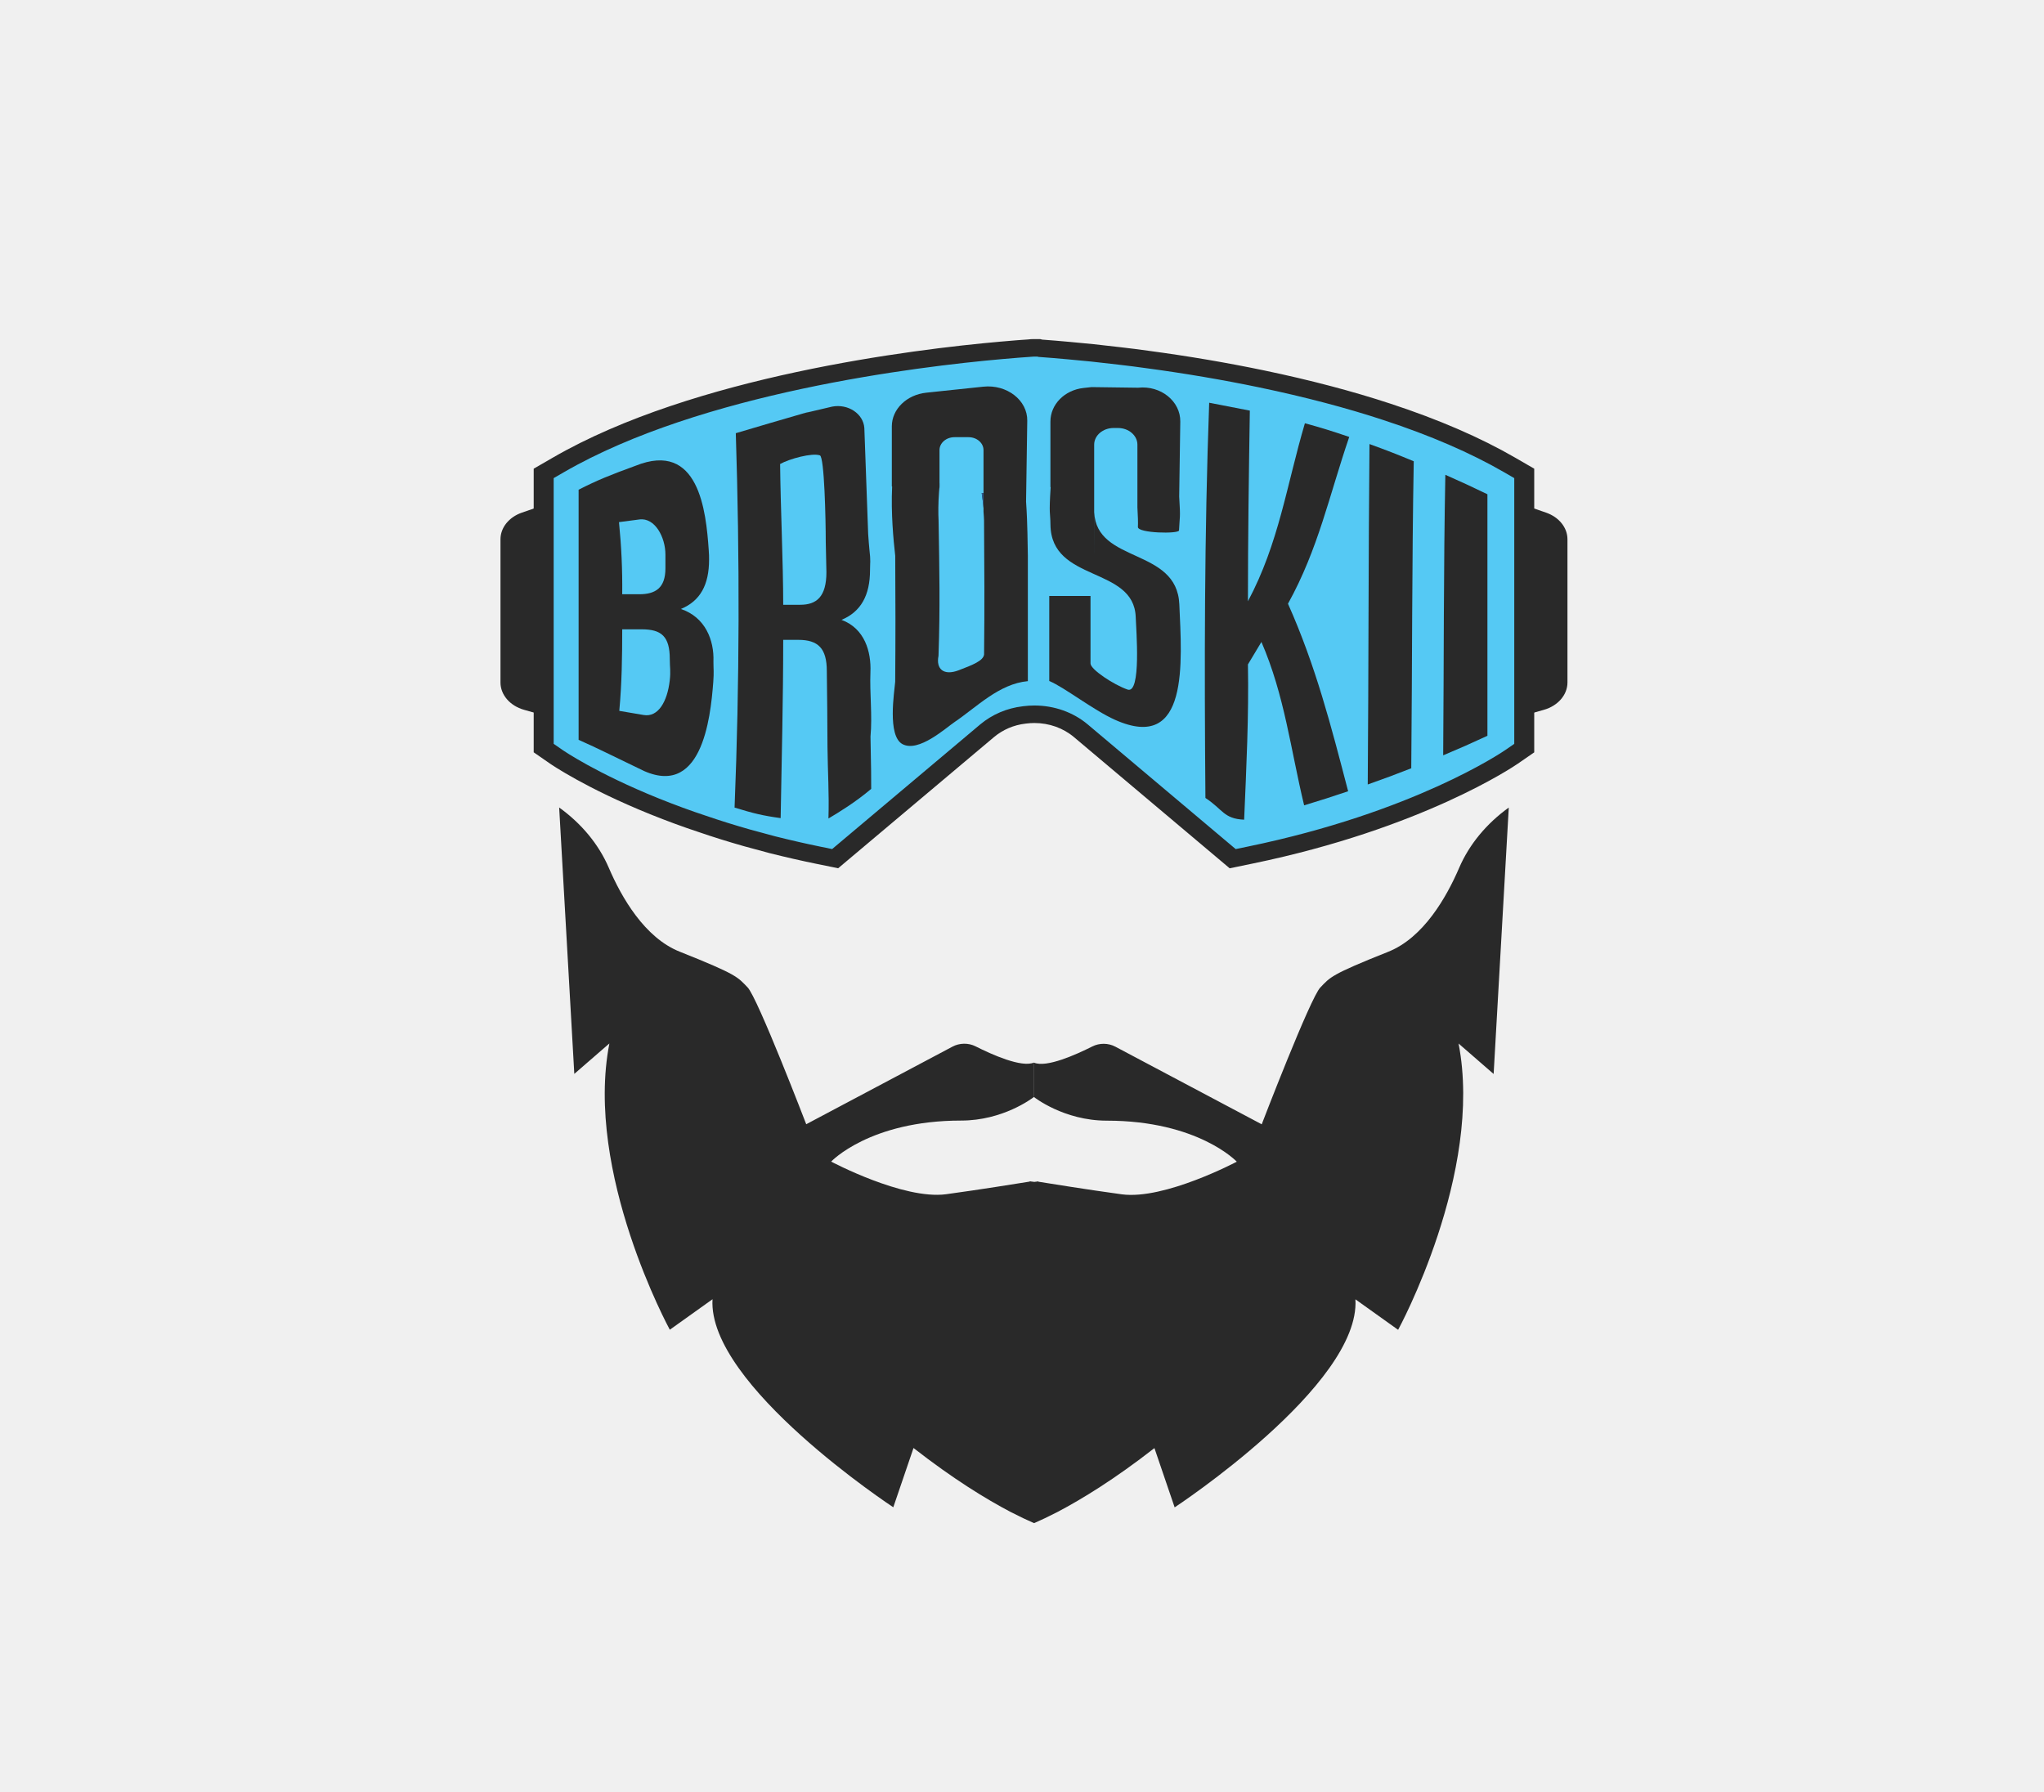
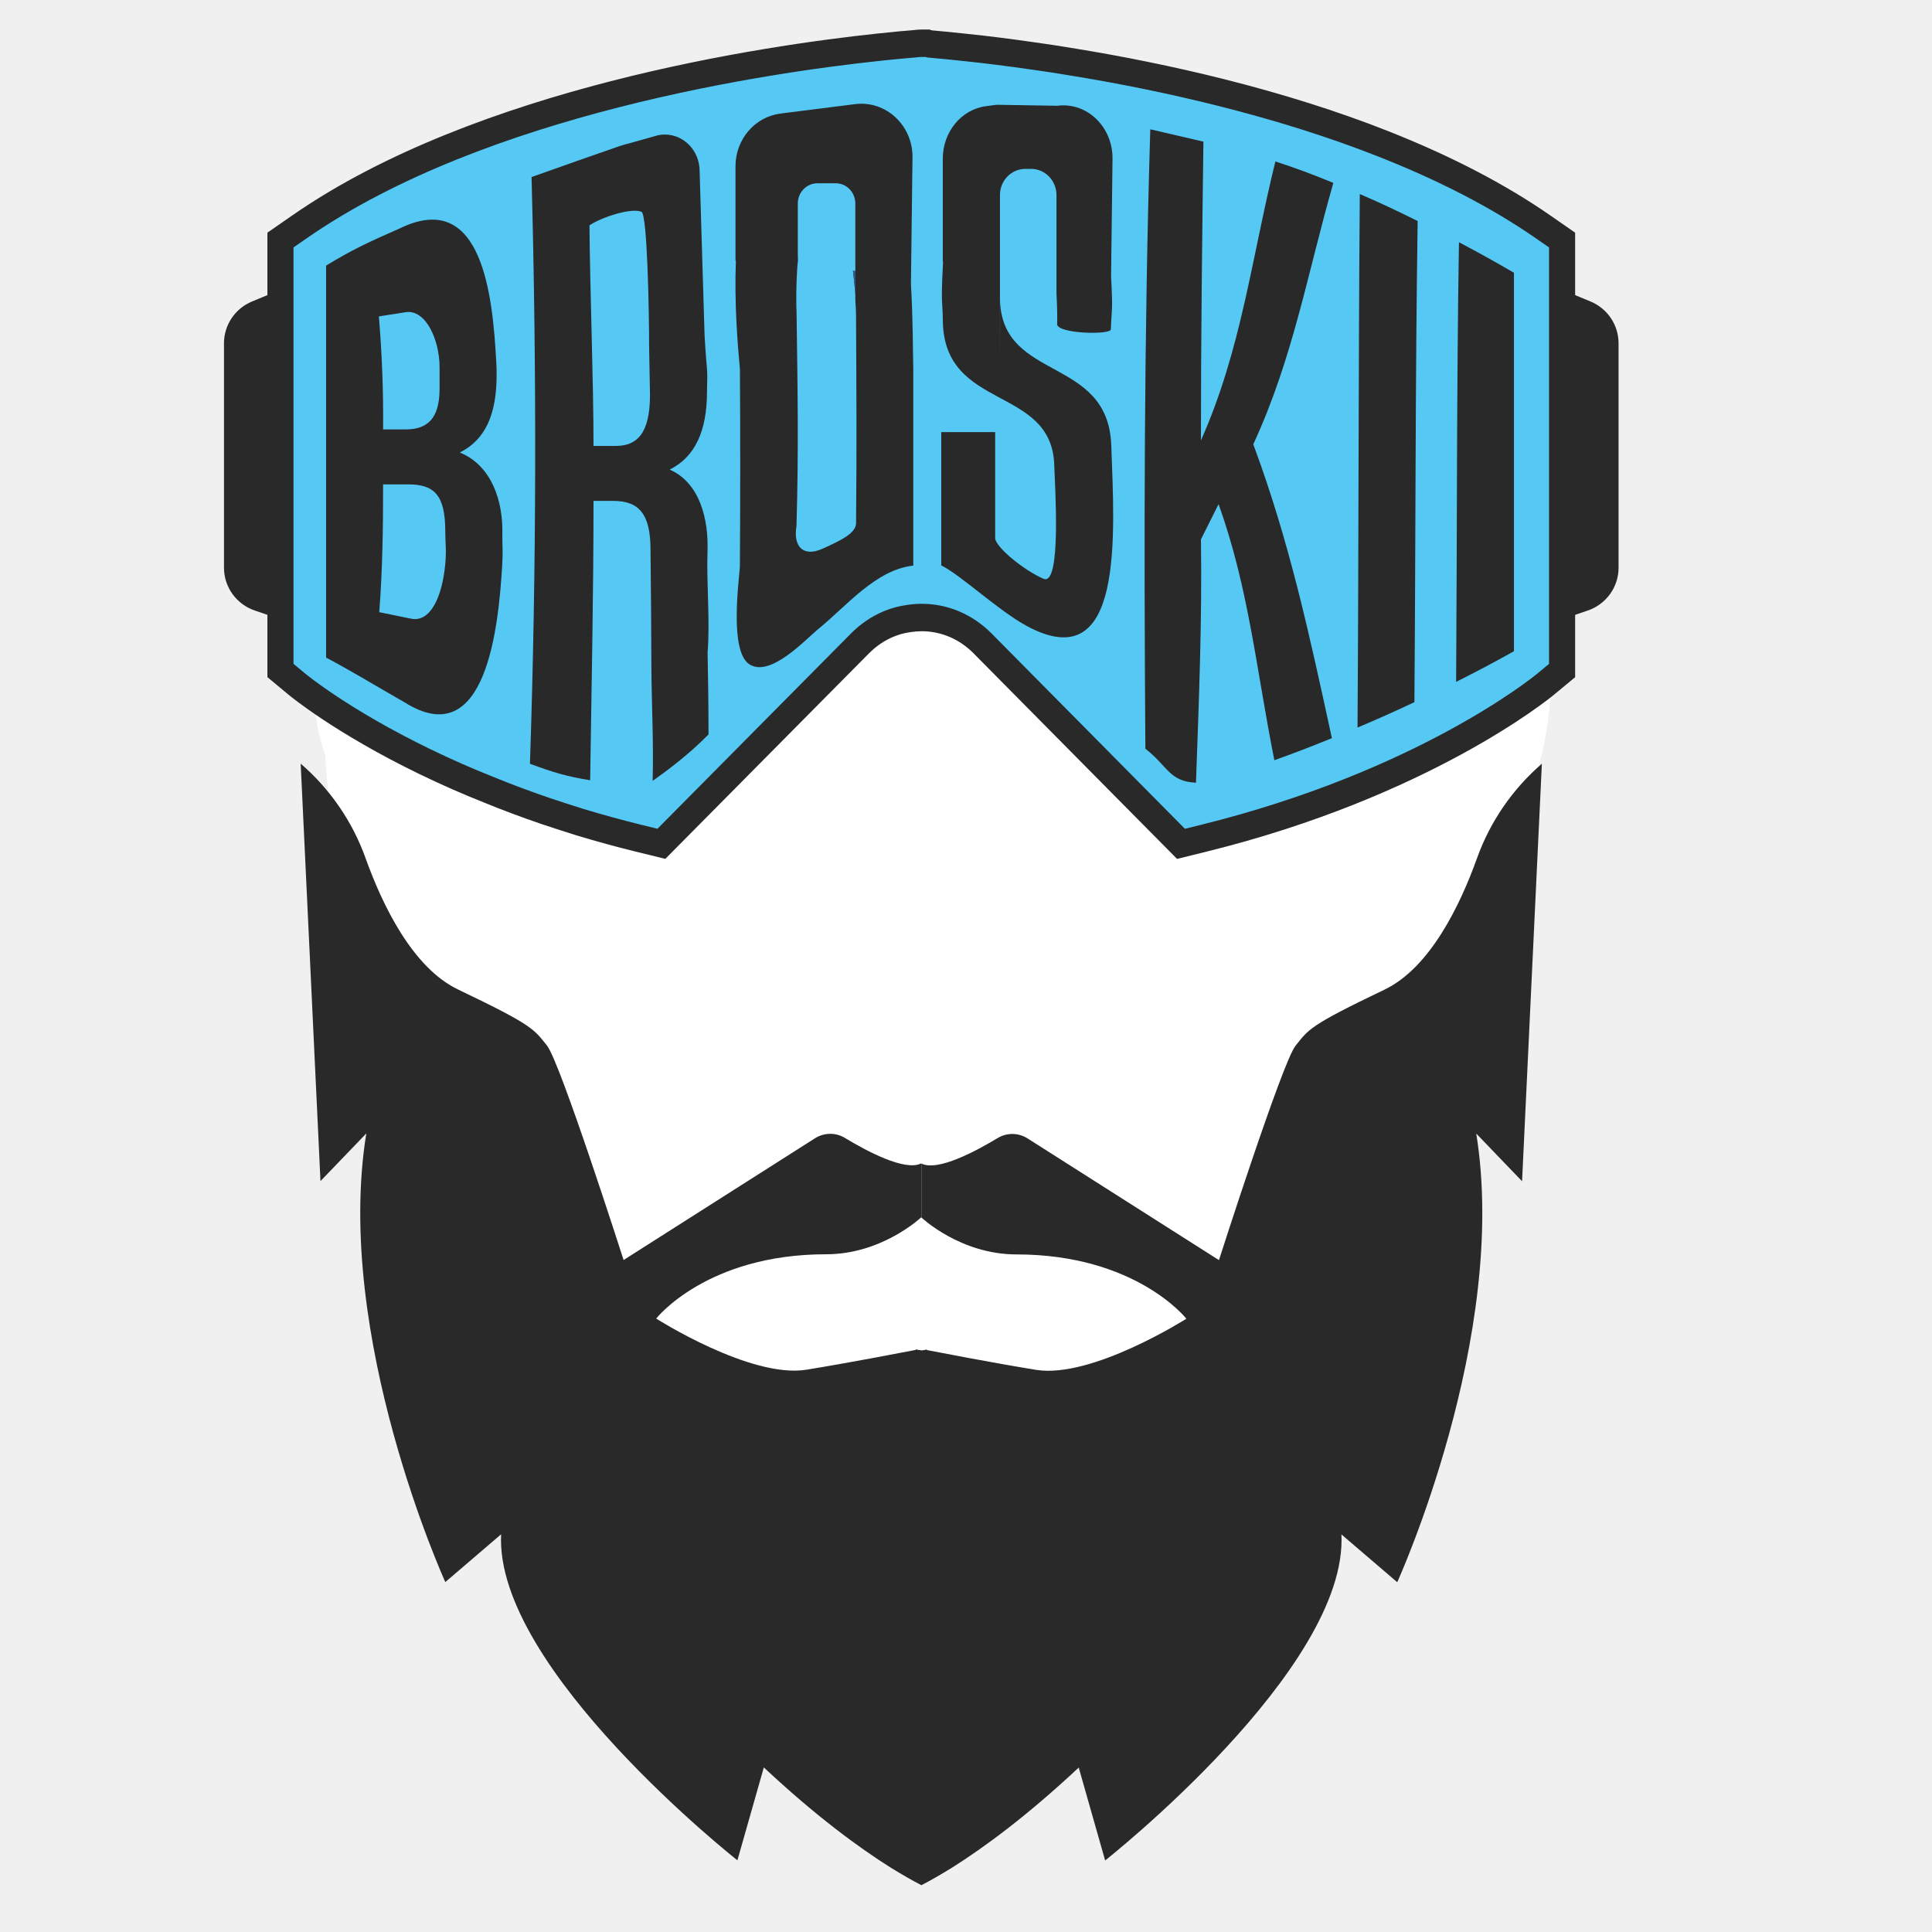
- <svg xmlns="http://www.w3.org/2000/svg" version="1.1" width="834" height="731">
-   <svg width="834" height="731" viewBox="0 0 834 731" fill="none">
-     <mask id="SvgjsMask1006" style="mask-type:luminance" maskUnits="userSpaceOnUse" x="0" y="0" width="834" height="731">
-       <path d="M0 4.95911e-05H834V731H0V4.95911e-05Z" fill="white" />
-     </mask>
-     <g mask="url(#mask0_1_4)">
-       <path d="M451.607 307.132L440.986 298.178C435.836 293.856 429.105 291.464 422.058 291.464C420.731 291.464 419.393 291.551 418.081 291.721L417.879 291.746C412.244 292.402 407.014 294.636 402.75 298.205L340.757 350.389L333.676 348.939C327.701 347.715 321.698 346.345 315.331 344.75L315.162 344.707C311.995 343.874 308.631 342.964 304.881 341.926L304.782 341.898C298.349 340.071 292.241 338.162 286.624 336.228C280.286 334.142 273.857 331.78 266.974 329.009C241.166 318.573 227.494 309.181 226.925 308.787L221.84 305.262V193.178L227.858 189.698C284.526 156.935 373.173 146.099 408.654 142.96C414.018 142.468 417.945 142.203 419.832 142.076L419.854 142.074C420.526 141.984 421.2 141.94 421.886 141.94H423.816L424.505 142.115C427.953 142.359 431.888 142.684 435.979 143.062C441.971 143.57 449.139 144.321 456.714 145.236C460.885 145.715 464.531 146.179 468.098 146.683C484.072 148.82 499.828 151.5 514.934 154.648C533.524 158.534 550.68 163.051 565.937 168.078C585.227 174.404 602.049 181.68 615.913 189.699L621.93 193.179V305.275L616.824 308.8C615.298 309.855 578.625 334.798 510.056 348.936L502.96 350.398L451.607 307.132Z" fill="#55C9F4" />
-       <path d="M422.059 287.893C430.16 287.893 437.882 290.629 443.804 295.598L504.186 346.477L509.122 345.458C576.786 331.507 612.805 307.03 614.304 305.995L617.853 303.542V195.102L613.667 192.679C600.06 184.81 583.52 177.658 564.507 171.422C549.406 166.447 532.411 161.973 513.988 158.122C498.999 154.998 483.351 152.337 467.482 150.215C463.93 149.711 460.35 149.256 456.184 148.776C448.637 147.867 441.524 147.12 435.587 146.616C431.513 146.241 427.579 145.917 424.178 145.675L423.764 145.646L423.235 145.512H421.885C421.402 145.512 420.939 145.542 420.471 145.605L420.1 145.639C418.279 145.762 414.398 146.024 409.079 146.513C373.88 149.625 286.011 160.355 230.102 192.679L225.914 195.101V303.533L229.453 305.985C230.006 306.369 243.322 315.511 268.682 325.767C275.475 328.5 281.815 330.83 288.057 332.884C293.665 334.815 299.695 336.698 306.038 338.502C309.837 339.552 313.183 340.457 316.334 341.285L316.474 341.321C322.744 342.893 328.682 344.249 334.603 345.462L339.53 346.47L399.928 295.63C404.826 291.527 410.846 288.962 417.342 288.206L417.525 288.183C418.991 287.991 420.531 287.893 422.059 287.893ZM501.735 354.32L438.161 300.752C433.772 297.068 428.051 295.036 422.059 295.036C420.932 295.036 419.795 295.11 418.681 295.255L418.434 295.285C413.643 295.843 409.199 297.744 405.565 300.788L341.984 354.309L332.749 352.418C326.697 351.178 320.633 349.793 314.21 348.183L314.018 348.135C310.806 347.289 307.425 346.376 303.654 345.332L303.525 345.296C297.024 343.449 290.837 341.516 285.134 339.552C278.767 337.457 272.252 335.064 265.274 332.255C239.038 321.646 224.984 311.994 224.397 311.588L217.764 306.99V191.255L225.614 186.717C283.034 153.517 372.462 142.571 408.245 139.407C413.555 138.92 417.463 138.653 419.405 138.522C420.22 138.42 421.053 138.369 421.885 138.369H424.398L425.247 138.585C428.617 138.827 432.464 139.146 436.406 139.509C442.416 140.019 449.642 140.777 457.271 141.697C461.492 142.183 465.149 142.647 468.748 143.158C484.799 145.306 500.668 148.004 515.876 151.174C534.631 155.094 551.955 159.656 567.369 164.735C586.949 171.155 604.038 178.552 618.156 186.718L626.003 191.257V307.008L619.346 311.606C617.788 312.682 580.39 338.103 510.989 352.412L501.735 354.32Z" fill="#292929" />
-       <path d="M609.438 438.25L595.126 425.82C605.415 478.623 570.467 542.652 570.467 542.652L553.044 530.209C555.143 565.255 479.284 615.102 479.284 615.102L471.036 590.914C454.699 603.662 441.341 611.792 431.53 616.955C427.811 618.87 424.627 620.379 421.95 621.534H421.935C421.892 621.52 421.863 621.509 421.82 621.495C419.142 620.342 415.959 618.832 412.24 616.917C402.428 611.754 389.071 603.624 372.733 590.877L364.486 615.064C364.486 615.064 288.627 565.217 290.725 530.17L273.302 542.614C273.302 542.614 238.355 478.585 248.644 425.795L234.331 438.212L228.152 329.511C232.681 332.771 236.704 336.513 240.119 340.634C243.535 344.769 246.328 349.285 248.397 354.092C253.564 366.129 262.998 382.669 277.383 388.364C300.941 397.75 300.941 398.689 305.038 402.913C309.118 407.073 328.958 458.76 328.958 458.76L388.651 427.089C391.532 425.553 395.149 425.503 398.057 426.974C404.729 430.349 416.841 435.777 421.907 433.582V433.633C421.892 433.633 421.878 433.62 421.863 433.62V447.637C421.052 448.27 409.158 457.263 392.183 457.263C354.847 457.263 339.131 474.006 339.131 474.006C339.131 474.006 368.581 489.658 386.017 487.325C400.271 485.384 415.178 482.948 420.169 482.163V482.01C420.169 482.01 420.286 482.01 420.589 482.111L421.907 482.276H421.95V482.302L423.179 482.149C423.484 482.035 423.599 482.035 423.599 482.035V482.199C428.592 482.986 443.497 485.422 457.751 487.363C475.175 489.683 504.638 474.044 504.638 474.044C504.638 474.044 488.923 457.301 451.587 457.301C433.99 457.301 421.863 447.637 421.863 447.637C421.892 447.61 421.907 447.598 421.907 447.598V433.633C427 435.789 439.055 430.36 445.712 427.013C448.62 425.541 452.238 425.579 455.119 427.127L514.812 458.785C514.812 458.785 534.651 407.111 538.732 402.95C542.827 398.726 542.827 397.788 566.387 388.402C580.771 382.707 590.206 366.154 595.373 354.13C597.442 349.323 600.235 344.807 603.649 340.672C607.065 336.538 611.089 332.796 615.617 329.536L609.438 438.25Z" fill="#292929" />
-       <path d="M273.263 277.744C272.272 286.292 268.55 292.781 262.628 291.769C258.593 291.078 256.597 290.733 252.685 290.078C253.717 278.934 253.88 267.981 253.88 256.802H261.813C269.894 256.802 273.29 259.671 273.29 268.981C273.29 272.47 273.725 273.732 273.263 277.744ZM260.943 211.966C267.191 211.168 271.511 219.157 271.511 226.312V231.896C271.511 239.92 267.477 242.492 260.835 242.492H253.88C253.989 232.491 253.554 223.05 252.562 213.061C255.863 212.621 257.547 212.406 260.943 211.966ZM291.098 269.981C291.437 261.219 287.783 251.861 277.827 248.504C285.759 245.206 289.318 238.622 289.318 228.324C289.318 226.883 289.318 226.348 289.182 224.502C288.096 208.513 285.135 179.654 259.259 190.083C248.732 193.929 243.815 195.905 236.086 199.834V301.9C244.548 305.65 249.669 308.341 260.549 313.532C286.276 327.092 289.902 293.233 291.03 278.315C291.342 274.065 291.098 273.244 291.098 269.981Z" fill="#292929" />
-       <path d="M327.84 168.677L330.57 168.034C329.687 168.165 328.777 168.38 327.84 168.677Z" fill="#292929" />
-       <path d="M326.522 246.789H319.568C319.568 229.455 318.467 206.692 318.304 189.345C322.108 187.214 331.385 184.702 334.536 185.821C336.383 186.464 336.927 212.073 336.927 221.062L337.198 233.491C337.198 243.551 333.151 246.789 326.522 246.789ZM355.155 274.267C355.508 265.981 352.86 256.457 343.352 252.945C351.27 249.647 354.992 242.92 354.992 232.61C354.992 229.467 355.318 229.098 354.748 224.324C354.585 222.883 354.435 220.645 354.232 217.883L352.67 174.606C352.235 168.796 346.014 164.689 339.535 165.927L330.57 168.034L327.84 168.677C318.63 171.356 309.421 174.023 300.225 176.773C301.855 227.883 301.774 278.434 299.723 329.545C307.329 331.878 311.146 332.831 318.522 333.843C318.943 309.591 319.568 285.351 319.568 261.1H325.721C333.803 261.1 337.361 264.541 337.361 273.839C337.511 284.161 337.592 294.471 337.633 304.781C337.728 314.532 338.353 324.08 338.027 333.997C341.939 331.688 349.043 327.378 355.468 321.913C355.468 317.735 355.468 313.71 355.182 300.602C355.984 291.935 354.816 282.982 355.155 274.267Z" fill="#292929" />
-       <path d="M400.563 201.179C400.889 203.406 401.134 205.525 401.297 207.37V201.263L400.563 201.179Z" fill="#292929" />
-       <path d="M446.447 224.419V225.24H446.468C446.447 224.967 446.447 224.693 446.447 224.419Z" fill="#292929" />
-       <path d="M550.521 178.297C543.254 175.832 539.614 174.689 532.428 172.713C524.971 198 521.833 221.645 509.187 245.349C509.187 219.419 509.554 193.488 509.962 167.558C503.754 166.356 500.386 165.689 493.377 164.344C491.407 218.168 491.394 271.779 491.842 325.616C499.014 330.319 499.272 334.128 507.639 334.486C508.535 313.496 509.581 292.138 509.187 271.124C511.388 267.457 512.488 265.624 514.689 261.957C524.156 283.804 526.601 305.769 532.116 328.628C539.26 326.461 542.846 325.318 550.072 322.878C543.077 296.102 536.897 271.874 525.528 246.361C537.929 223.966 542.344 202.179 550.521 178.297Z" fill="#292929" />
-       <path d="M558.779 181.202C558.331 227.502 558.439 273.803 558.073 320.116C565.136 317.615 568.695 316.294 575.826 313.508C576.233 271.743 576.084 229.979 576.844 188.226C569.673 185.262 566.046 183.845 558.779 181.202Z" fill="#292929" />
-       <path d="M589.735 193.75C588.988 231.907 589.164 270.053 588.852 308.222C596.037 305.198 599.65 303.603 606.904 300.245V201.691C600.207 198.465 596.757 196.858 589.735 193.75Z" fill="#292929" />
-       <path d="M629.937 289.65L621.93 291.921V206.108L630.811 209.18C636.111 211.014 639.562 215.307 639.562 220.065V278.489C639.562 283.531 635.695 288.016 629.937 289.65Z" fill="#292929" />
-       <path d="M213.832 289.65L221.84 291.921V206.108L212.959 209.18C207.659 211.014 204.207 215.307 204.207 220.065V278.489C204.207 283.531 208.075 288.016 213.832 289.65Z" fill="#292929" />
-       <path d="M383.34 196.977V199.203L383.15 199.179C383.204 198.453 383.272 197.715 383.34 196.977Z" fill="#2B5B93" />
-       <path d="M401.528 267.09C401.188 269.566 397.222 271.221 391.15 273.521C385.092 275.821 381.832 273.075 382.933 267.606C383.625 247.41 383.286 232.639 382.96 212.442C382.81 209.521 382.81 205.201 383.15 200.683C383.204 199.968 383.272 199.24 383.34 198.513V183.666C383.34 180.757 386.084 178.398 389.452 178.398H395.198C398.567 178.398 401.297 180.757 401.297 183.666V208.816C401.419 210.212 401.487 211.444 401.514 212.442C401.65 232.509 401.745 247.022 401.528 267.09ZM418.656 204.708L419.145 171.697C419.281 163.318 410.819 156.769 401.188 157.791L396.869 158.248L381.384 159.879L377.948 160.243C369.92 161.088 363.889 166.98 363.889 173.973V198.501L364.011 198.513C363.509 209.521 364.528 220.199 365.275 226.806C365.397 243.939 365.397 261.074 365.261 278.219C364.935 282.279 361.947 300.305 368.249 303.661C374.851 307.158 385.88 297.065 389.602 294.555C398.648 288.428 407.667 279.029 419.39 277.949V226.818C419.254 222.112 419.308 213.885 418.656 204.708Z" fill="#292929" />
-       <path d="M401.297 201.263V207.37C401.134 205.525 400.89 203.406 400.564 201.179L401.297 201.263Z" fill="#2B5B93" />
-       <path d="M464.295 215.044C464.377 213.407 464.309 210.531 464.091 207.048V181.466C464.091 177.702 460.546 174.651 456.172 174.651H454.366C449.992 174.651 446.447 177.702 446.447 181.466V226.531L446.474 208.983C447.33 230.06 480.191 223.366 481.192 246.59C482.204 270.056 485.327 307.328 454.945 293.725C445.953 289.7 434.267 280.415 428.123 277.899C428.137 277.208 428.123 245.61 428.123 243.191H444.953C444.953 246.008 444.969 269.767 444.956 270.738C444.93 273.157 454.385 279.41 460.076 281.386C465.754 283.349 463.562 256.718 463.399 251.808C462.652 230.905 428.884 237.79 428.612 214.107C428.558 208.811 427.933 210.552 428.694 198.78L428.599 198.768V171.997C428.599 165.03 434.385 159.161 442.087 158.32L445.374 157.958L464.363 158.215C473.599 157.197 481.709 163.72 481.586 172.067L481.138 202.614C481.736 212.059 481.328 210.473 481.07 216.446C480.948 217.919 464.2 217.615 464.295 215.044Z" fill="#292929" />
-       <path d="M446.468 225.24H446.447V224.419C446.447 224.693 446.447 224.967 446.468 225.24Z" fill="#2B5B93" />
+ <svg xmlns="http://www.w3.org/2000/svg" width="1024" height="1024" viewBox="0 0 1024 1024" fill="none">
+   <g clip-path="url(#clip0_1_2)">
+     <g clip-path="url(#clip1_1_2)">
+       <path d="M272 284C275.547 289.28 277.333 335.2 279.547 369.24C281.627 401.24 282.667 426.08 284.88 450.133C287.168 474.997 289.76 492.8 291.987 547.787C293.068 574.483 311.947 592.373 320.853 608.387C330.628 625.961 351.04 640.373 369.707 660.813C382.947 675.312 400.8 682.187 420.813 687.093C442.491 692.408 469.227 693.76 516.707 693.787C541.201 693.801 558.133 682.24 579.92 671.16C597.003 662.472 607.947 647.627 623.053 635.6C637.143 624.383 645.28 607.627 659.053 591.627C678.533 568.998 687.947 540.16 697.747 511.653C716.18 458.033 703.093 365.867 706.653 347.627C710.55 327.663 717.28 308.107 719.56 289.373C721.1 276.722 714.667 324.747 712.013 347.48C709.757 366.811 705.787 381.733 704.013 386.2C697.741 402 703.093 344.533 711.08 325.853C715.725 314.99 717.307 302.72 721.747 296.92C741.956 270.52 723.573 388.8 715.147 413.24C708.431 432.717 702.24 451.893 694.253 469.267C684.878 489.661 683.573 508.8 676.92 528.373C671.038 545.677 654.293 557.707 632.093 578.587C612.803 596.73 589.494 610.133 567.627 618.2C546.621 625.949 513.12 628 489.4 617.827C467.927 608.617 449.92 588.107 431.173 554.4C400.184 498.681 405.387 475.2 399.573 457.4C392.552 435.901 379.627 407.68 372.907 385.853C367.272 367.552 363.573 349.867 355.587 332.067C353.615 327.673 352.907 323.2 352.013 325.773C332.892 380.855 360.853 471.413 365.76 497.68C370.541 523.275 376.853 542.56 387.067 562.6C396.315 580.746 460 580 507.88 571.6C534.409 566.946 549.227 546.293 575.453 520.56C611.031 485.652 630.187 439.68 639.96 412.133C648.991 386.679 648 352.613 643.6 334.76C630.379 281.113 592.96 429.653 583.587 451.04C573.703 473.591 532.693 512.213 500.547 535.067C494.446 539.404 485.493 537.333 478.773 535.573C447.321 527.336 425.013 462.08 416.453 413.547C413.451 396.524 416 369.867 420.84 366.387C461.246 337.334 461.28 425.227 474.613 440.84C480.553 447.795 489.733 451.093 498.6 453.76C502.965 455.073 507.467 454.667 512.373 450.267C538.083 427.211 543.04 382.027 545.787 334.347C546.441 322.985 531.627 365.653 509.893 385.28C475.839 416.033 432.16 361.44 412.947 345.827C396.173 332.196 379.627 318.72 352.107 300.96C341.469 294.095 334.267 287.573 333.32 282.267C330.28 265.223 424.24 268 524.213 267.12C575.259 266.671 592.8 260.907 650.44 263.08C669.799 263.81 674.64 282.187 678.64 293.68C691.284 330.01 660.48 351.467 645.84 364.84C628.851 380.359 603.68 388.853 582.307 398.627C554.365 411.404 530.773 419.093 491.387 424.427C421.116 433.942 368.054 424.453 358.293 421.36C339.698 415.467 326.293 397.867 309.84 384.933C294.465 372.847 280.96 357.867 264.947 347.147C249.708 336.946 242.72 316.96 239.56 293.427C238.782 287.635 238.24 283.2 237.787 284.013C229.158 299.496 240 338.827 245.307 366.6C248.905 385.431 261.28 403.893 269.307 427.907C277.87 453.525 284.427 476.8 285.773 499.027C286.93 518.118 295.973 533.707 299.533 541.293C308.477 560.353 287.147 492.107 282.68 473.4C278.464 455.744 275.573 436.107 272.013 416.96C267.978 395.256 263.147 370.347 256.467 355.573C244.935 330.07 258.613 424.373 264.427 441.267C270.517 458.965 277.28 476.8 284.427 494.6C290.868 510.643 300.373 523.947 304 534.653C309.974 552.29 299.573 496.533 293.8 478.733C288.171 461.377 284.48 443.2 276.92 425.4C269.061 406.895 262.24 389.867 256.027 367.64C250.549 348.046 240.907 331.2 232.04 316.053C229.783 312.199 226.72 308.96 225.36 312.427C214.656 339.713 230.187 359.467 239.52 375.053C249.66 391.987 252.427 414.56 255.547 437.227C260.71 474.737 262.187 492.8 273.733 508.387C285.387 524.118 289.707 544.373 294.213 563.48C296.437 572.908 298.667 581.733 297.347 586.2C289.54 612.616 276.48 516.107 274.227 492.533C272.13 470.6 265.813 451.2 260.467 431.627C255.745 414.342 243.627 401.387 232.48 387.613C226.62 380.372 225.787 369.387 226.213 364.027C227.618 346.382 239.093 398.56 240.88 428.773C242.222 451.468 248.853 468.8 259.067 483.947C269.868 499.965 279.947 516.8 288.413 534.6C296.88 552.4 300.427 573.653 309.293 590.613C318.362 607.96 375.627 606.667 415.013 596.933C437.504 591.375 452.373 575.627 478.547 556.093C514.634 529.161 526.133 504.533 539.507 486.733C553.889 467.591 567.947 451.2 580.84 433.84C593.304 417.059 607.947 399.627 634.96 380.973C682.554 348.109 706.587 356 719.907 358.64C743.699 363.356 733.333 415.36 733.333 433.693C733.333 484.674 736 359.68 743.08 335.64C748.461 317.369 751.947 299.2 754.227 286.24C757.147 269.643 741.387 322.133 737.787 342.147C734.373 361.124 724.48 379.893 718.24 399.48C711.197 421.588 714.667 443.893 709.36 463.04C703.818 483.037 690.72 498.133 679.6 515.933C668.325 533.982 657.813 548.8 649.347 557.333C634.889 571.905 671.04 522.293 679.973 505.4C688.853 487.6 697.76 474.267 701.747 465.4C703.973 460.933 706.613 456.533 709.333 452" stroke="white" stroke-width="119" stroke-linecap="round" />
+       <path d="M312 454.667C311.12 447.6 305.813 428.107 299.133 399.227C297.394 391.707 296.907 384.587 294.693 384.92C270.972 388.492 279.147 427.893 277.334 441.813C269.813 499.546 273.787 370.267 272.013 366.68C264.003 350.478 266.667 408.293 266.667 420.84C266.667 423.253 266.667 398.187 266.667 390.4C266.667 383.014 264 426.907 264 450.533C264 480.146 260.453 407.6 258.68 403.573C256.292 398.151 256 426.107 255.56 440.8C255.488 443.218 250.694 428.053 246.694 426.213C243.333 424.667 245.334 441.973 244.014 446.12C242.694 450.267 240.054 445.867 238.694 441.4C233.177 423.282 230.24 399.68 231.533 351.733C231.807 341.576 238.133 338.293 243.48 336.48C248.827 334.667 254.987 334.667 259.92 336.867C281.428 346.458 280.853 380.8 290.627 401.693C301.781 425.539 334.027 442.133 363.893 450.2C395.585 458.76 422.08 464.427 448.347 467.547C455.009 468.338 462.08 468 460.427 468C424.038 468 383.253 456.48 363.173 446.707C342.885 436.832 323.627 417.387 312.04 397.413C309.223 392.557 306.72 388.96 302.28 389.347C297.84 389.733 291.68 394.133 288.507 398.6C277.436 414.183 282.667 466.72 290.187 506.573C292.223 517.364 297.76 525.733 299.107 530.64C302.781 544.025 285.334 501.867 280.467 481.853C279.261 476.897 278.24 472.533 277.787 483.027C277.334 493.52 277.334 519.04 277.334 522.507C277.334 525.973 277.334 506.613 275.133 497.08C272.933 487.547 268.533 488.427 265.827 491.52C259.828 498.375 261.334 514.133 263.093 528.787C265.313 547.264 287.067 550.64 293.293 552C309.404 555.519 280.96 510.827 271.147 489.84C267.013 481 258.694 475.147 255.133 472.013C243.056 461.383 270.187 512.32 275.093 531.933C279.636 550.091 291.467 567.467 300.867 585.267C309.487 601.591 312.853 620.8 325.72 640.813C338.771 661.113 352.8 677.707 366.614 692.827C383.84 711.683 401.707 720.373 419.04 727.093C453.606 740.494 507.467 730.24 524.387 723.147C540.679 716.317 553.707 697.44 570.6 680.067C589.357 660.777 599.947 644.96 612.84 632.493C629.005 616.863 642.613 596.96 657.72 582.28C661.58 578.529 663.947 573.867 665.307 573.8C679.442 573.107 659.573 607.467 651.147 623.053C642.145 639.704 632.96 654.613 625.8 670.6C617.667 688.76 608.054 704.373 597.374 720.827C586.891 736.975 570.72 749.707 552.96 761.733C536.796 772.679 519.2 776.427 423.933 776.013C388.491 775.86 372.533 743.68 359.6 726.28C347.119 709.489 329.013 690.347 314.707 673.387C301.344 657.546 296.907 632.533 293.347 613.853C289.099 591.563 283.573 573.867 281.347 550.76C278.929 525.675 272 463.2 280.84 423.613C286.48 398.355 336.747 397.813 368.293 393.787C420.855 387.078 484.8 417.12 540.32 462.053C559.157 477.299 554.667 502.587 557.307 514.587C558.351 519.333 565.227 518.667 570.147 518.227C601.334 515.438 637.173 446.027 652.853 410.773C662.248 389.653 678.08 367.68 713.214 332.133C724.697 320.515 729.733 311.573 738.16 310.227C746.199 308.942 749.333 338.88 748.453 371.347C748.193 380.97 745.813 376.533 744.907 372.067C741.348 354.535 741.333 325.973 741.333 301.04C741.333 284.324 738.667 347.787 733.8 374.147C730.122 394.067 728.907 415.467 724.907 433.267C720.619 452.347 715.573 471.467 712.013 489.267C708.416 507.256 700.48 524.8 692.04 542.6C677.36 559.52 669.36 571.067 663.16 579.933C659.6 584.4 655.2 588.8 648 598.667" stroke="white" stroke-width="119" stroke-linecap="round" />
+       <path d="M648 598.667C653.307 580.08 662.187 549.92 670.187 529.84C678.281 509.525 697.707 494.72 718.147 457.933C733.471 430.353 737.76 402.347 746.627 384.067C755.547 361.387 759.093 341.867 758.68 299.72C757.36 290.267 754.72 285.867 746.667 276" stroke="white" stroke-width="119" stroke-linecap="round" />
+       <path d="M680 426.667C680 428.427 679.12 433.733 679.987 441.28C680.397 444.855 686.133 446.187 691.04 444.453C724.489 432.637 731.547 384.053 734.2 377.813C742.284 358.803 737.813 439.84 731.133 463.48C728.528 472.701 727.12 482.613 725.787 487.533C718.853 513.12 743.093 420.587 744 409.307C747.237 369.027 740.453 470.16 740 476.413C738.734 493.875 746.667 438.347 749.32 414.307C749.918 408.892 751.093 404.533 751.987 404.467C768.073 403.266 749.387 452.267 735.613 479.013C727.37 495.022 721.787 508.4 721.773 512.427C721.709 531.825 743.04 472.107 754.187 448.973C758.771 439.46 765.28 428.507 772.84 422.253C785.832 411.507 766.24 456.8 760.027 472.413C758.083 477.298 754.667 449.92 755.107 430.787C755.141 429.314 757.334 450.507 757.334 472.307C757.334 479.732 768.8 434.88 775.547 409.413C778.833 397.007 779.52 382.293 785.733 373.827C801.549 352.276 786.72 447.893 779.133 466.6C772.414 483.167 764.48 501.227 752.053 526.133C742.662 544.956 730.72 559.04 720.04 575.493C710.24 591.067 704.907 605.28 700.92 615.04C698.694 619.52 696.054 623.04 693.334 626.667" stroke="white" stroke-width="24" stroke-linecap="round" />
+       <path d="M730.667 336C730.667 337.76 735.947 337.787 745.707 338.213C755.041 338.621 757.333 363.387 759.093 386.96C759.62 394.016 764.373 390.293 767.947 386.28C783.314 369.021 783.093 347.6 786.2 343.133C788.982 339.134 789.333 362.56 790.213 376.36C790.94 387.753 799.093 352.933 802.64 348.467C816.761 330.683 805.36 402.613 799.6 411.933C796.916 416.276 792.96 418.613 791.147 416.893C776.994 403.469 798.187 374.347 801.32 354.733C802.852 345.144 808 336.053 808.44 325.853C808.653 320.918 809.76 316.533 810.213 327.027C813.131 394.563 800.053 414.133 791.587 433.707C784.221 450.735 771.627 465.707 760.04 482.16C754.72 489.707 749.36 496.853 744.04 504.387C741.36 508.4 738.72 512.8 733.333 525.333" stroke="white" stroke-width="24" stroke-linecap="round" />
+       <mask id="mask0_1_2" style="mask-type:luminance" maskUnits="userSpaceOnUse" x="-228" y="-266" width="1416" height="1488">
+         <path d="M-228 -266H1188V1222H-228V-266Z" fill="white" />
+       </mask>
+       <g mask="url(#mask0_1_2)">
+         <path d="M538.757 359.187L520.725 340.961C511.98 332.164 500.552 327.295 488.588 327.295C486.335 327.295 484.063 327.472 481.835 327.818L481.492 327.869C471.926 329.205 463.045 333.751 455.805 341.016L350.551 447.241L338.529 444.289C328.384 441.798 318.193 439.009 307.381 435.761L307.096 435.674C301.717 433.978 296.007 432.126 289.64 430.013L289.472 429.957C278.55 426.237 268.179 422.352 258.643 418.414C247.882 414.168 236.967 409.36 225.279 403.721C181.461 382.477 158.25 363.358 157.283 362.556L148.649 355.38V127.227L158.868 120.143C255.079 53.452 405.588 31.394 465.831 25.006C474.938 24.002 481.605 23.464 484.808 23.205L484.845 23.2C485.987 23.018 487.13 22.929 488.295 22.929H491.572L492.741 23.285C498.597 23.782 505.278 24.443 512.224 25.212C522.397 26.246 534.566 27.776 547.428 29.637C554.51 30.613 560.7 31.556 566.756 32.584C593.877 36.934 620.629 42.389 646.276 48.797C677.838 56.707 706.968 65.901 732.871 76.133C765.624 89.011 794.183 103.821 817.723 120.145L827.939 127.229V355.407L819.27 362.583C816.678 364.73 754.413 415.504 637.994 444.282L625.947 447.258L538.757 359.187Z" fill="#55C9F4" />
+         <path d="M488.59 320.025C502.344 320.025 515.454 325.594 525.509 335.709L628.029 439.278L636.409 437.203C751.292 408.805 812.445 358.979 814.991 356.873L821.017 351.881V131.143L813.91 126.211C790.806 110.192 762.724 95.635 730.444 82.941C704.804 72.813 675.949 63.706 644.67 55.868C619.221 49.509 592.654 44.093 565.711 39.772C559.68 38.747 553.601 37.821 546.528 36.844C533.715 34.993 521.637 33.473 511.557 32.446C504.641 31.682 497.962 31.023 492.187 30.531L491.484 30.473L490.587 30.199H488.294C487.473 30.199 486.687 30.26 485.894 30.388L485.264 30.459C482.172 30.708 475.583 31.241 466.552 32.237C406.789 38.572 257.602 60.412 162.677 126.211L155.567 131.141V351.862L161.574 356.854C162.513 357.634 185.123 376.244 228.179 397.12C239.713 402.684 250.478 407.427 261.075 411.607C270.597 415.538 280.834 419.372 291.604 423.043C298.055 425.181 303.735 427.023 309.085 428.709L309.323 428.782C319.968 431.981 330.051 434.741 340.103 437.211L348.468 439.263L451.015 335.775C459.331 327.423 469.552 322.201 480.58 320.662L480.892 320.616C483.38 320.226 485.995 320.025 488.59 320.025ZM623.866 455.241L515.927 346.2C508.476 338.702 498.762 334.565 488.59 334.565C486.675 334.565 484.745 334.716 482.854 335.011L482.434 335.072C474.3 336.209 466.755 340.079 460.586 346.273L352.635 455.219L336.955 451.371C326.679 448.846 316.384 446.027 305.478 442.751L305.153 442.651C299.699 440.931 293.959 439.072 287.557 436.947L287.338 436.874C276.3 433.113 265.796 429.179 256.112 425.181C245.303 420.915 234.24 416.044 222.393 410.327C177.849 388.732 153.987 369.085 152.991 368.259L141.73 358.899V123.313L155.057 114.075C252.547 46.494 404.381 24.213 465.136 17.772C474.151 16.78 480.786 16.238 484.083 15.971C485.467 15.763 486.881 15.658 488.294 15.658H492.561L494.002 16.099C499.724 16.591 506.255 17.241 512.948 17.98C523.152 19.017 535.421 20.561 548.373 22.434C555.541 23.423 561.749 24.368 567.86 25.408C595.112 29.78 622.056 35.271 647.876 41.725C679.72 49.703 709.133 58.99 735.303 69.328C768.547 82.398 797.561 97.455 821.532 114.077L834.855 123.315V358.936L823.552 368.295C820.907 370.486 757.411 422.231 639.578 451.359L623.866 455.241Z" fill="#292929" />
+         <path d="M806.73 626.088L782.43 600.785C799.899 708.27 740.563 838.605 740.563 838.605L710.982 813.275C714.545 884.614 585.749 986.082 585.749 986.082L571.745 936.845C544.007 962.795 521.328 979.345 504.67 989.853C498.356 993.752 492.95 996.823 488.404 999.174H488.379C488.305 999.147 488.257 999.123 488.183 999.096C483.637 996.748 478.232 993.675 471.917 989.775C455.26 979.267 432.581 962.718 404.842 936.77L390.839 986.005C390.839 986.005 262.043 884.537 265.606 813.198L236.024 838.528C236.024 838.528 176.688 708.192 194.158 600.734L169.857 626.01L159.367 404.742C167.055 411.377 173.886 418.994 179.684 427.384C185.484 435.801 190.226 444.993 193.738 454.779C202.511 479.28 218.53 512.949 242.952 524.54C282.951 543.647 282.951 545.559 289.906 554.157C296.834 562.625 330.518 667.837 330.518 667.837L431.868 603.368C436.76 600.242 442.901 600.14 447.839 603.135C459.167 610.003 479.731 621.054 488.331 616.585V616.69C488.305 616.69 488.282 616.663 488.257 616.663V645.194C486.88 646.484 466.685 664.79 437.864 664.79C374.474 664.79 347.791 698.871 347.791 698.871C347.791 698.871 397.792 730.733 427.396 725.983C451.598 722.032 476.906 717.074 485.381 715.474V715.164C485.381 715.164 485.579 715.164 486.094 715.37L488.331 715.705H488.404V715.758L490.491 715.448C491.008 715.215 491.204 715.215 491.204 715.215V715.55C499.682 717.151 524.987 722.11 549.189 726.06C578.772 730.783 628.796 698.949 628.796 698.949C628.796 698.949 602.113 664.868 538.723 664.868C508.846 664.868 488.257 645.194 488.257 645.194C488.305 645.141 488.331 645.117 488.331 645.117V616.69C496.979 621.079 517.446 610.028 528.749 603.213C533.686 600.217 539.828 600.295 544.719 603.445L646.069 667.888C646.069 667.888 679.753 562.702 686.681 554.232C693.634 545.634 693.634 543.724 733.635 524.618C758.058 513.026 774.077 479.331 782.849 454.856C786.362 445.07 791.103 435.878 796.901 427.462C802.701 419.045 809.532 411.428 817.221 404.793L806.73 626.088Z" fill="#292929" />
+         <path d="M235.957 299.366C234.274 316.767 227.955 329.974 217.9 327.914C211.051 326.509 207.661 325.806 201.019 324.473C202.771 301.79 203.048 279.494 203.048 256.738H216.516C230.238 256.738 236.004 262.578 236.004 281.53C236.004 288.63 236.742 291.199 235.957 299.366ZM215.04 165.47C225.649 163.847 232.982 180.108 232.982 194.673V206.039C232.982 222.373 226.133 227.608 214.856 227.608H203.048C203.233 207.251 202.495 188.033 200.811 167.7C206.415 166.803 209.275 166.367 215.04 165.47ZM266.238 283.565C266.814 265.729 260.611 246.68 243.706 239.846C257.174 233.133 263.217 219.732 263.217 198.769C263.217 195.836 263.217 194.746 262.986 190.989C261.141 158.442 256.114 99.698 212.181 120.927C194.308 128.755 185.959 132.778 172.837 140.775V348.538C187.205 356.172 195.899 361.649 214.372 372.215C258.051 399.818 264.208 330.895 266.122 300.529C266.653 291.878 266.238 290.206 266.238 283.565Z" fill="#292929" />
+         <path d="M328.62 77.354L333.255 76.045C331.756 76.312 330.211 76.748 328.62 77.354Z" fill="#292929" />
+         <path d="M326.383 236.356H314.575C314.575 201.071 312.707 154.735 312.43 119.425C318.888 115.087 334.639 109.973 339.989 112.251C343.126 113.56 344.048 165.689 344.048 183.986L344.51 209.287C344.51 229.765 337.637 236.356 326.383 236.356ZM374.997 292.29C375.597 275.423 371.1 256.035 354.957 248.886C368.402 242.173 374.721 228.48 374.721 207.493C374.721 201.095 375.274 200.344 374.306 190.626C374.029 187.694 373.775 183.137 373.429 177.515L370.777 89.422C370.039 77.596 359.477 69.235 348.476 71.756L333.255 76.045L328.62 77.354C312.984 82.806 297.348 88.235 281.735 93.833C284.503 197.872 284.364 300.772 280.882 404.811C293.796 409.561 300.277 411.499 312.799 413.559C313.514 364.194 314.575 314.852 314.575 265.486H325.022C338.744 265.486 344.786 272.49 344.786 291.417C345.04 312.429 345.178 333.416 345.248 354.403C345.409 374.251 346.47 393.687 345.916 413.874C352.558 409.173 364.62 400.4 375.528 389.276C375.528 380.77 375.528 372.579 375.044 345.897C376.404 328.254 374.421 310.029 374.997 292.29Z" fill="#292929" />
+         <path d="M452.093 143.514C452.647 148.046 453.062 152.36 453.339 156.116V143.684L452.093 143.514Z" fill="#292929" />
+         <path d="M529.996 190.82V192.492H530.043C529.996 191.935 529.996 191.377 529.996 190.82Z" fill="#292929" />
+         <path d="M706.697 96.935C694.359 91.919 688.178 89.592 675.978 85.569C663.318 137.043 657.99 185.173 636.52 233.424C636.52 180.641 637.142 127.858 637.834 75.076C627.295 72.628 621.575 71.271 609.676 68.532C606.332 178.097 606.309 287.225 607.07 396.813C619.246 406.386 619.684 414.141 633.891 414.868C635.413 372.143 637.188 328.666 636.52 285.892C640.256 278.428 642.124 274.695 645.86 267.231C661.934 311.702 666.085 356.414 675.448 402.945C687.579 398.534 693.667 396.207 705.936 391.239C694.059 336.736 683.566 287.419 664.263 235.484C685.319 189.899 692.814 145.55 706.697 96.935Z" fill="#292929" />
+         <path d="M720.718 102.848C719.957 197.096 720.142 291.345 719.519 385.617C731.511 380.528 737.553 377.838 749.661 372.167C750.353 287.152 750.099 202.137 751.39 117.147C739.214 111.112 733.056 108.228 720.718 102.848Z" fill="#292929" />
+         <path d="M773.276 128.392C772.008 206.063 772.308 283.711 771.777 361.407C783.977 355.251 790.112 352.004 802.427 345.169V144.556C791.057 137.988 785.199 134.717 773.276 128.392Z" fill="#292929" />
+         <path d="M841.534 323.601L827.939 328.225V153.548L843.016 159.8C852.015 163.532 857.875 172.271 857.875 181.958V300.884C857.875 311.147 851.31 320.276 841.534 323.601Z" fill="#292929" />
+         <path d="M135.054 323.601L148.649 328.225V153.548L133.571 159.8C124.572 163.532 118.712 172.271 118.712 181.958V300.884C118.712 311.147 125.278 320.276 135.054 323.601Z" fill="#292929" />
+         <path d="M422.85 134.959V139.491L422.528 139.442C422.62 137.964 422.735 136.462 422.85 134.959Z" fill="#2B5B93" />
+         <path d="M453.731 277.679C453.154 282.72 446.42 286.089 436.111 290.771C425.826 295.453 420.291 289.862 422.159 278.731C423.335 237.62 422.758 207.552 422.205 166.44C421.951 160.493 421.951 151.701 422.528 142.504C422.62 141.047 422.735 139.567 422.851 138.086V107.865C422.851 101.943 427.509 97.142 433.229 97.142H442.984C448.703 97.142 453.339 101.943 453.339 107.865V159.058C453.546 161.901 453.661 164.409 453.708 166.44C453.938 207.288 454.1 236.829 453.731 277.679ZM482.812 150.698L483.642 83.5C483.873 66.444 469.505 53.115 453.154 55.194L445.82 56.125L419.53 59.445L413.695 60.186C400.066 61.905 389.826 73.898 389.826 88.134V138.062L390.034 138.086C389.18 160.493 390.91 182.229 392.178 195.679C392.386 230.555 392.386 265.433 392.155 300.334C391.602 308.598 386.528 345.291 397.229 352.123C408.437 359.24 427.163 338.697 433.482 333.586C448.841 321.115 464.155 301.982 484.057 299.784V195.703C483.826 186.124 483.919 169.378 482.812 150.698Z" fill="#292929" />
+         <path d="M453.339 143.684V156.116C453.062 152.359 452.647 148.046 452.093 143.514L453.339 143.684Z" fill="#2B5B93" />
+         <path d="M560.3 171.736C560.438 168.404 560.323 162.551 559.954 155.46V103.387C559.954 95.724 553.935 89.513 546.509 89.513H543.441C536.015 89.513 529.996 95.724 529.996 103.387V195.12L530.042 159.398C531.495 202.303 587.289 188.676 588.989 235.95C590.707 283.716 596.009 359.587 544.424 331.897C529.157 323.703 509.317 304.803 498.886 299.682C498.909 298.276 498.886 233.956 498.886 229.031H527.459C527.459 234.765 527.487 283.13 527.464 285.105C527.42 290.029 543.474 302.757 553.137 306.78C562.776 310.777 559.054 256.566 558.778 246.572C557.509 204.023 500.177 218.038 499.716 169.829C499.624 159.049 498.563 162.592 499.854 138.629L499.693 138.605V84.111C499.693 69.929 509.517 57.984 522.593 56.27L528.174 55.534L560.415 56.057C576.097 53.985 589.865 67.263 589.657 84.254L588.896 146.435C589.911 165.66 589.219 162.432 588.781 174.591C588.573 177.588 560.138 176.97 560.3 171.736Z" fill="#292929" />
+         <path d="M530.043 192.492H529.997V190.82C529.997 191.377 529.997 191.935 530.043 192.492Z" fill="#2B5B93" />
+       </g>
    </g>
-   </svg>
-   <style>@media (prefers-color-scheme: light) { :root { filter: none; } }
- @media (prefers-color-scheme: dark) { :root { filter: none; } }
- </style>
+   </g>
+   <defs>
+     <clipPath id="clip0_1_2">
+       <rect width="1024" height="1024" fill="white" />
+     </clipPath>
+     <clipPath id="clip1_1_2">
+       <rect width="1416" height="1488" fill="white" transform="translate(-228 -252)" />
+     </clipPath>
+   </defs>
</svg>
